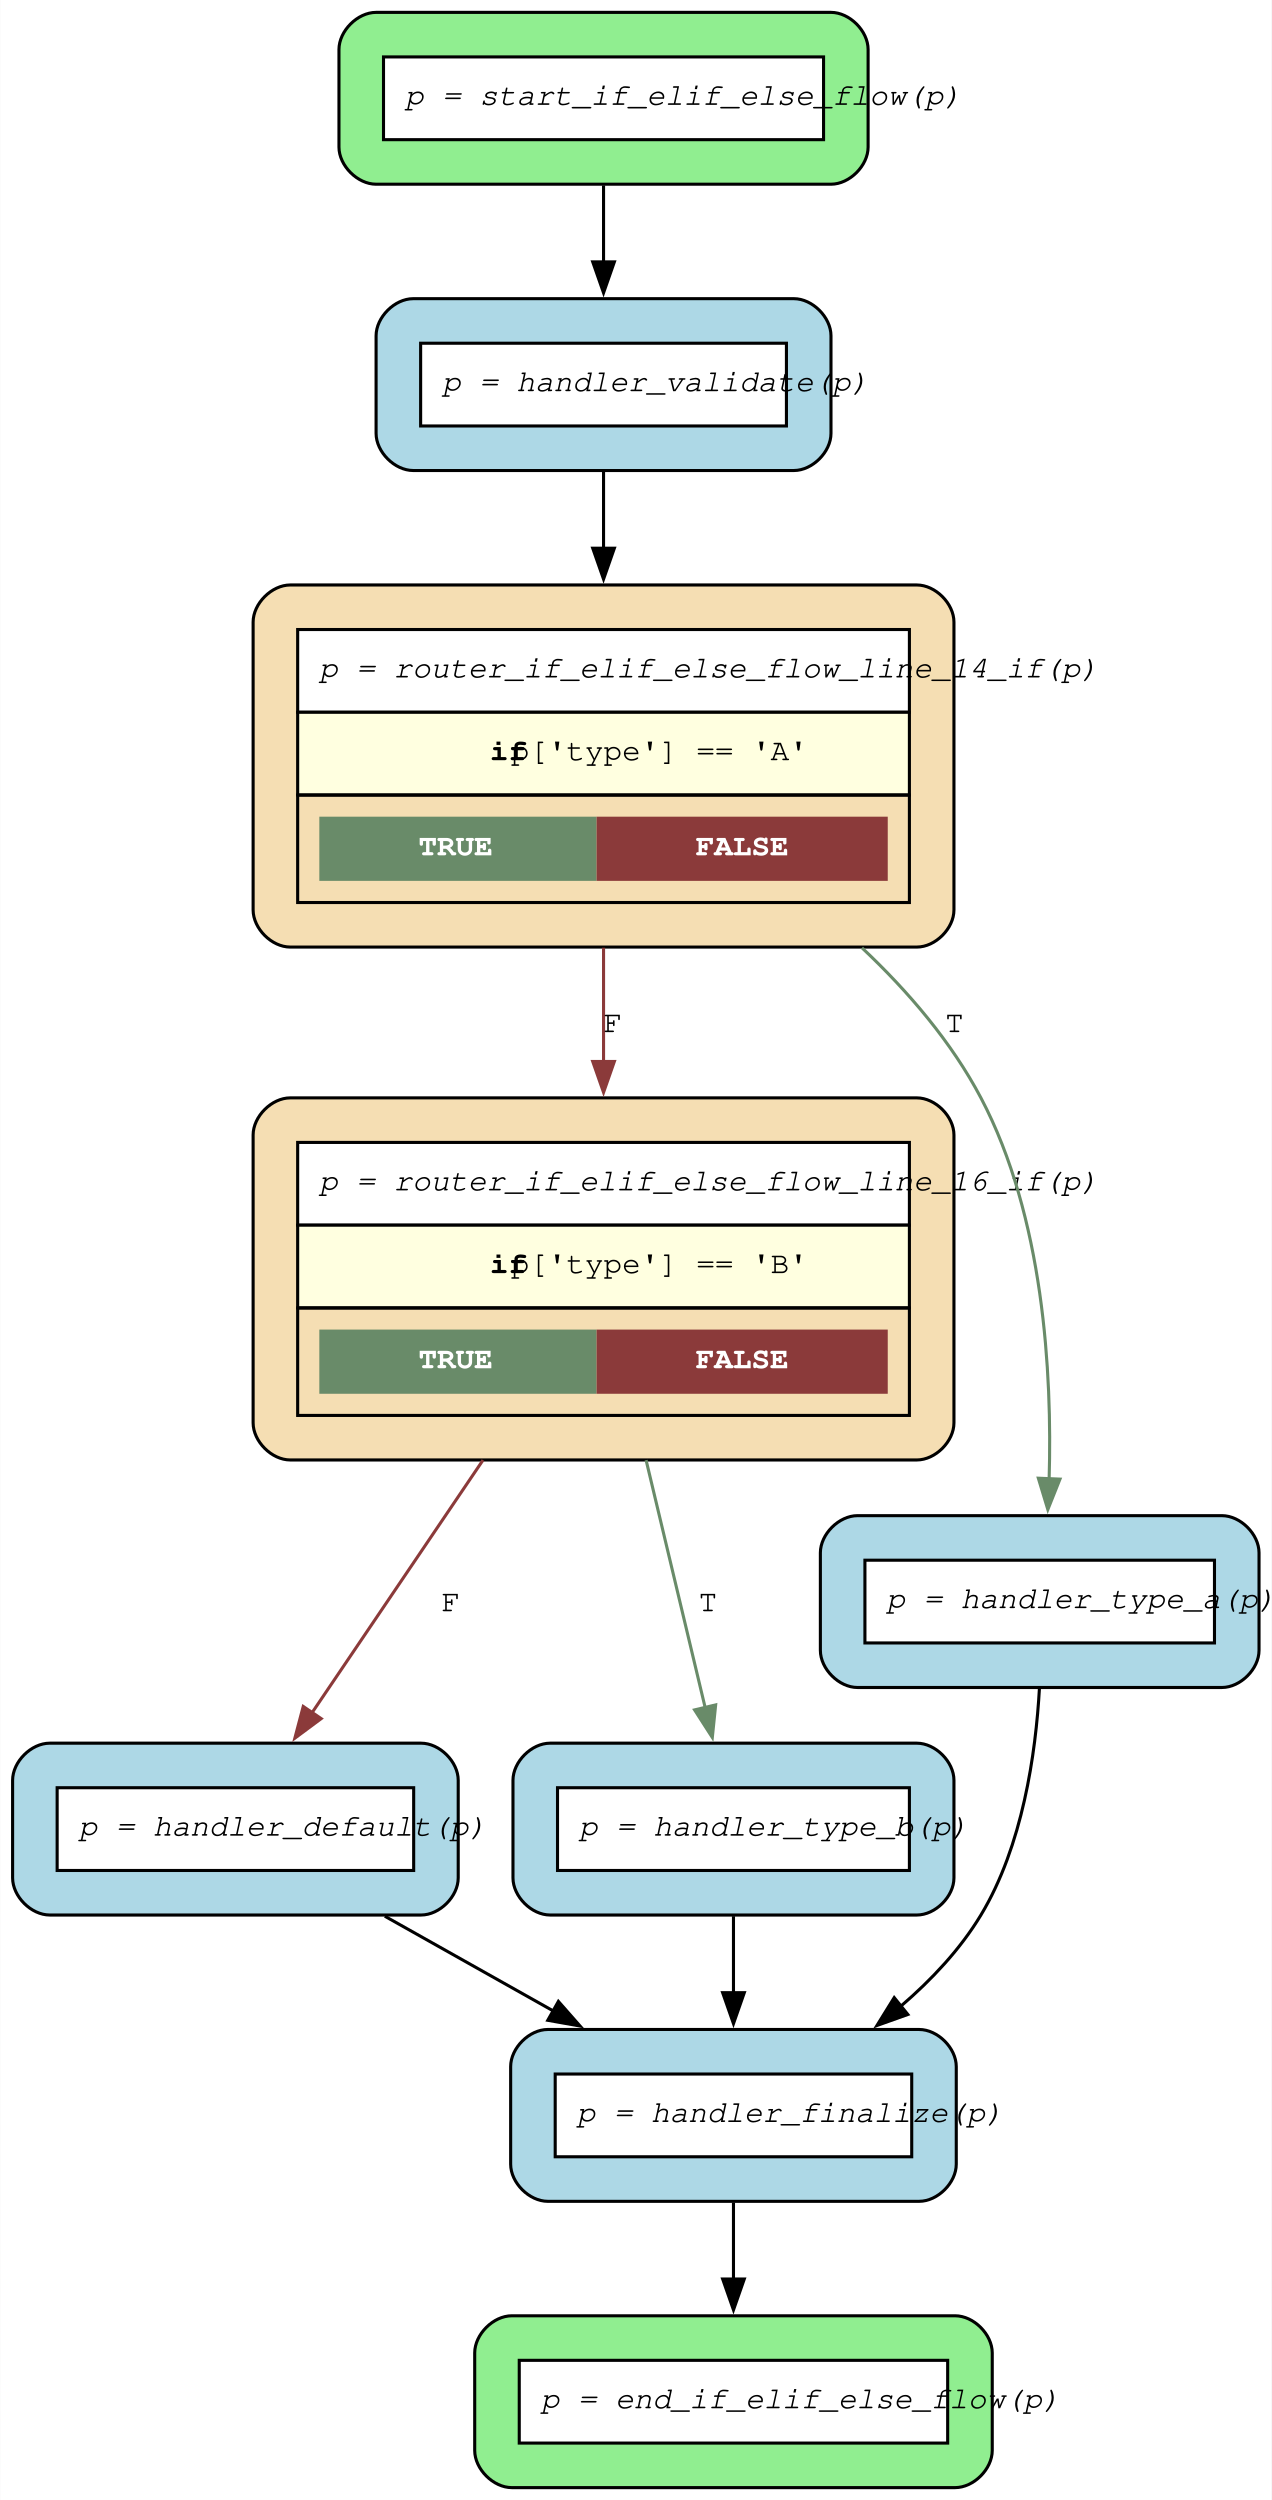
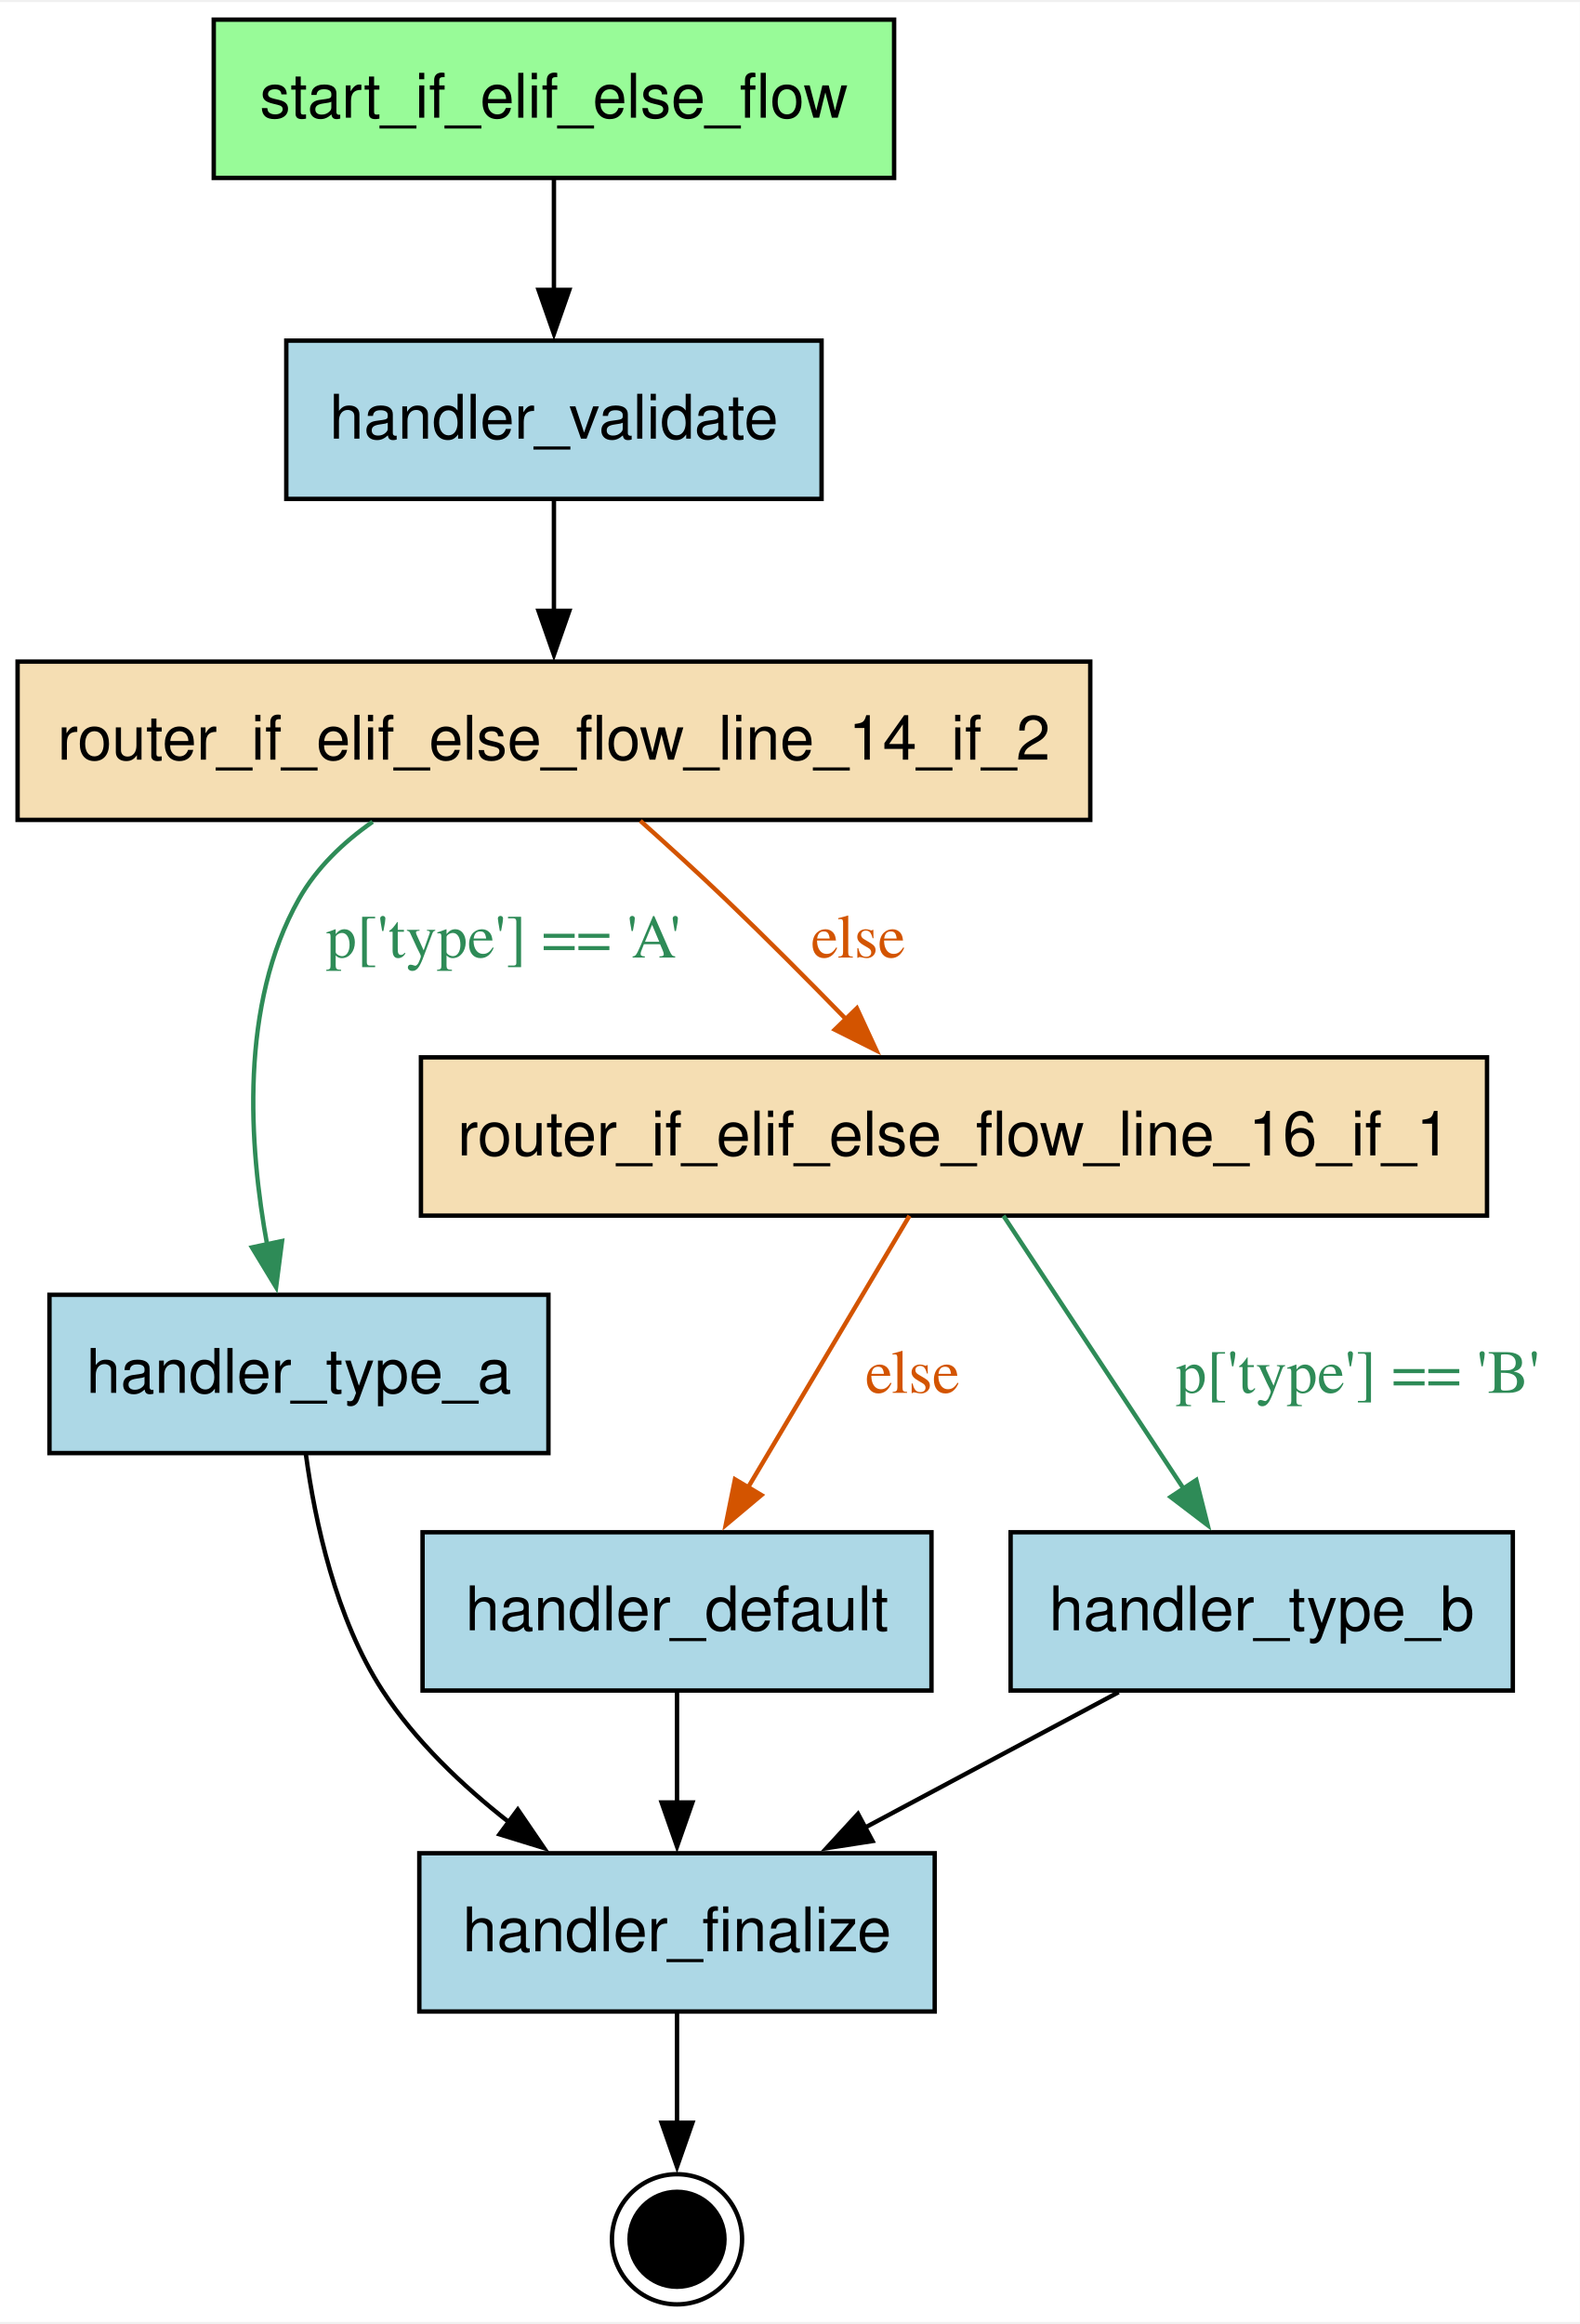
- <svg xmlns="http://www.w3.org/2000/svg" width="411pt" height="808pt" viewBox="0.00 0.00 410.93 808.15">
-   <g id="graph0" class="graph" transform="scale(1 1) rotate(0) translate(4 804.15)">
-     <polygon fill="white" stroke="none" points="-4,4 -4,-804.15 406.93,-804.15 406.93,4 -4,4" />
+ <svg xmlns="http://www.w3.org/2000/svg" width="359pt" height="528pt" viewBox="0.00 0.00 359.36 527.60">
+   <g id="graph0" class="graph" transform="scale(1 1) rotate(0) translate(4 523.6)">
+     <polygon fill="white" stroke="none" points="-4,4 -4,-523.6 355.36,-523.6 355.36,4 -4,4" />
    <g id="node1" class="node">
-       <path fill="lightgreen" stroke="black" d="M264.55,-800.15C264.55,-800.15 117.5,-800.15 117.5,-800.15 111.5,-800.15 105.5,-794.15 105.5,-788.15 105.5,-788.15 105.5,-756.6 105.5,-756.6 105.5,-750.6 111.5,-744.6 117.5,-744.6 117.5,-744.6 264.55,-744.6 264.55,-744.6 270.55,-744.6 276.55,-750.6 276.55,-756.6 276.55,-756.6 276.55,-788.15 276.55,-788.15 276.55,-794.15 270.55,-800.15 264.55,-800.15" />
-       <polygon fill="white" stroke="none" points="119.9,-759 119.9,-785.75 262.15,-785.75 262.15,-759 119.9,-759" />
-       <polygon fill="none" stroke="black" points="119.9,-759 119.9,-785.75 262.15,-785.75 262.15,-759 119.9,-759" />
-       <text text-anchor="start" x="126.9" y="-770.25" font-family="Courier,monospace" font-style="italic" font-size="10.00">p = start_if_elif_else_flow(p)</text>
+       <polygon fill="palegreen" stroke="black" points="199.38,-519.6 44.62,-519.6 44.62,-483.6 199.38,-483.6 199.38,-519.6" />
+       <text text-anchor="middle" x="122" y="-497.3" font-family="Helvetica,sans-Serif" font-size="14.00">start_if_elif_else_flow</text>
+     </g>
+     <g id="node6" class="node">
+       <polygon fill="lightblue" stroke="black" points="182.88,-446.6 61.12,-446.6 61.12,-410.6 182.88,-410.6 182.88,-446.6" />
+       <text text-anchor="middle" x="122" y="-424.3" font-family="Helvetica,sans-Serif" font-size="14.00">handler_validate</text>
+     </g>
+     <g id="edge1" class="edge">
+       <path fill="none" stroke="black" d="M122,-483.41C122,-475.83 122,-466.7 122,-458.14" />
+       <polygon fill="black" stroke="black" points="125.5,-458.14 122,-448.14 118.5,-458.14 125.5,-458.14" />
+     </g>
+     <g id="node2" class="node">
+       <polygon fill="lightblue" stroke="black" points="207.88,-175.6 92.12,-175.6 92.12,-139.6 207.88,-139.6 207.88,-175.6" />
+       <text text-anchor="middle" x="150" y="-153.3" font-family="Helvetica,sans-Serif" font-size="14.00">handler_default</text>
+     </g>
+     <g id="node3" class="node">
+       <polygon fill="lightblue" stroke="black" points="208.62,-102.6 91.38,-102.6 91.38,-66.6 208.62,-66.6 208.62,-102.6" />
+       <text text-anchor="middle" x="150" y="-80.3" font-family="Helvetica,sans-Serif" font-size="14.00">handler_finalize</text>
+     </g>
+     <g id="edge9" class="edge">
+       <path fill="none" stroke="black" d="M150,-139.41C150,-131.83 150,-122.7 150,-114.14" />
+       <polygon fill="black" stroke="black" points="153.5,-114.14 150,-104.14 146.5,-114.14 153.5,-114.14" />
    </g>
    <g id="node9" class="node">
-       <path fill="lightblue" stroke="black" d="M252.55,-707.6C252.55,-707.6 129.5,-707.6 129.5,-707.6 123.5,-707.6 117.5,-701.6 117.5,-695.6 117.5,-695.6 117.5,-664.05 117.5,-664.05 117.5,-658.05 123.5,-652.05 129.5,-652.05 129.5,-652.05 252.55,-652.05 252.55,-652.05 258.55,-652.05 264.55,-658.05 264.55,-664.05 264.55,-664.05 264.55,-695.6 264.55,-695.6 264.55,-701.6 258.55,-707.6 252.55,-707.6" />
-       <polygon fill="white" stroke="none" points="131.9,-666.45 131.9,-693.2 250.15,-693.2 250.15,-666.45 131.9,-666.45" />
-       <polygon fill="none" stroke="black" points="131.9,-666.45 131.9,-693.2 250.15,-693.2 250.15,-666.45 131.9,-666.45" />
-       <text text-anchor="start" x="138.9" y="-677.7" font-family="Courier,monospace" font-style="italic" font-size="10.00">p = handler_validate(p)</text>
+       <ellipse fill="black" stroke="black" cx="150" cy="-14.8" rx="10.8" ry="10.8" />
+       <ellipse fill="none" stroke="black" cx="150" cy="-14.8" rx="14.8" ry="14.8" />
    </g>
    <g id="edge10" class="edge">
-       <path fill="none" stroke="black" d="M191.03,-744.21C191.03,-736.42 191.03,-727.77 191.03,-719.43" />
-       <polygon fill="black" stroke="black" points="194.53,-719.49 191.03,-709.49 187.53,-719.49 194.53,-719.49" />
+       <path fill="none" stroke="black" d="M150,-66.14C150,-58.55 150,-49.5 150,-41.19" />
+       <polygon fill="black" stroke="black" points="153.5,-41.3 150,-31.3 146.5,-41.3 153.5,-41.3" />
    </g>
-     <g id="node2" class="node">
-       <path fill="wheat" stroke="black" d="M292.3,-449.25C292.3,-449.25 89.75,-449.25 89.75,-449.25 83.75,-449.25 77.75,-443.25 77.75,-437.25 77.75,-437.25 77.75,-344.2 77.75,-344.2 77.75,-338.2 83.75,-332.2 89.75,-332.2 89.75,-332.2 292.3,-332.2 292.3,-332.2 298.3,-332.2 304.3,-338.2 304.3,-344.2 304.3,-344.2 304.3,-437.25 304.3,-437.25 304.3,-443.25 298.3,-449.25 292.3,-449.25" />
-       <polygon fill="white" stroke="none" points="92.15,-408.1 92.15,-434.85 289.9,-434.85 289.9,-408.1 92.15,-408.1" />
-       <polygon fill="none" stroke="black" points="92.15,-408.1 92.15,-434.85 289.9,-434.85 289.9,-408.1 92.15,-408.1" />
-       <text text-anchor="start" x="99.15" y="-419.35" font-family="Courier,monospace" font-style="italic" font-size="10.00">p = router_if_elif_else_flow_line_16_if(p)</text>
-       <polygon fill="lightyellow" stroke="none" points="92.15,-381.35 92.15,-408.1 289.9,-408.1 289.9,-381.35 92.15,-381.35" />
-       <polygon fill="none" stroke="black" points="92.15,-381.35 92.15,-408.1 289.9,-408.1 289.9,-381.35 92.15,-381.35" />
-       <text text-anchor="start" x="154.28" y="-392.6" font-family="Courier,monospace" font-weight="bold" font-size="10.00">if</text>
-       <text text-anchor="start" x="161.03" y="-392.6" font-family="Courier,monospace" font-size="10.00"> p['type'] == 'B'</text>
-       <polygon fill="none" stroke="black" points="92.15,-346.6 92.15,-381.35 289.9,-381.35 289.9,-346.6 92.15,-346.6" />
-       <polygon fill="#698b69" stroke="none" points="99.15,-353.6 99.15,-374.35 188.78,-374.35 188.78,-353.6 99.15,-353.6" />
-       <text text-anchor="start" x="131.21" y="-361.85" font-family="Courier,monospace" font-weight="bold" font-size="10.00" fill="white">TRUE</text>
-       <polygon fill="#8b3a3a" stroke="none" points="188.78,-353.6 188.78,-374.35 282.9,-374.35 282.9,-353.6 188.78,-353.6" />
-       <text text-anchor="start" x="220.84" y="-361.85" font-family="Courier,monospace" font-weight="bold" font-size="10.00" fill="white">FALSE</text>
+     <g id="node4" class="node">
+       <polygon fill="lightblue" stroke="black" points="120.75,-229.6 7.25,-229.6 7.25,-193.6 120.75,-193.6 120.75,-229.6" />
+       <text text-anchor="middle" x="64" y="-207.3" font-family="Helvetica,sans-Serif" font-size="14.00">handler_type_a</text>
+     </g>
+     <g id="edge6" class="edge">
+       <path fill="none" stroke="black" d="M65.58,-193.31C67.64,-178.13 72.35,-155.96 83,-139.6 90.44,-128.17 101.09,-118.03 111.71,-109.71" />
+       <polygon fill="black" stroke="black" points="113.78,-112.53 119.75,-103.78 109.62,-106.9 113.78,-112.53" />
    </g>
    <g id="node5" class="node">
-       <path fill="lightblue" stroke="black" d="M132.05,-240.65C132.05,-240.65 12,-240.65 12,-240.65 6,-240.65 0,-234.65 0,-228.65 0,-228.65 0,-197.1 0,-197.1 0,-191.1 6,-185.1 12,-185.1 12,-185.1 132.05,-185.1 132.05,-185.1 138.05,-185.1 144.05,-191.1 144.05,-197.1 144.05,-197.1 144.05,-228.65 144.05,-228.65 144.05,-234.65 138.05,-240.65 132.05,-240.65" />
-       <polygon fill="white" stroke="none" points="14.4,-199.5 14.4,-226.25 129.65,-226.25 129.65,-199.5 14.4,-199.5" />
-       <polygon fill="none" stroke="black" points="14.4,-199.5 14.4,-226.25 129.65,-226.25 129.65,-199.5 14.4,-199.5" />
-       <text text-anchor="start" x="21.4" y="-210.75" font-family="Courier,monospace" font-style="italic" font-size="10.00">p = handler_default(p)</text>
+       <polygon fill="lightblue" stroke="black" points="340.12,-175.6 225.88,-175.6 225.88,-139.6 340.12,-139.6 340.12,-175.6" />
+       <text text-anchor="middle" x="283" y="-153.3" font-family="Helvetica,sans-Serif" font-size="14.00">handler_type_b</text>
    </g>
    <g id="edge8" class="edge">
-       <path fill="none" stroke="#8b3a3a" d="M152.06,-332.15C133.83,-305.21 112.67,-273.93 96.68,-250.32" />
-       <polygon fill="#8b3a3a" stroke="#8b3a3a" points="99.75,-248.59 91.24,-242.27 93.95,-252.52 99.75,-248.59" />
-       <text text-anchor="middle" x="141.65" y="-283.3" font-family="Courier,monospace" font-size="10.00">F</text>
+       <path fill="none" stroke="black" d="M250.46,-139.23C233.07,-129.95 211.45,-118.4 192.72,-108.41" />
+       <polygon fill="black" stroke="black" points="194.47,-105.37 184,-103.75 191.17,-111.55 194.47,-105.37" />
+     </g>
+     <g id="node7" class="node">
+       <polygon fill="wheat" stroke="black" points="244,-373.6 0,-373.6 0,-337.6 244,-337.6 244,-373.6" />
+       <text text-anchor="middle" x="122" y="-351.3" font-family="Helvetica,sans-Serif" font-size="14.00">router_if_elif_else_flow_line_14_if_2</text>
+     </g>
+     <g id="edge2" class="edge">
+       <path fill="none" stroke="black" d="M122,-410.41C122,-402.83 122,-393.7 122,-385.14" />
+       <polygon fill="black" stroke="black" points="125.5,-385.14 122,-375.14 118.5,-385.14 125.5,-385.14" />
+     </g>
+     <g id="edge5" class="edge">
+       <path fill="none" stroke="#2e8b57" d="M80.76,-337.17C74.04,-332.47 67.99,-326.67 64,-319.6 50.47,-295.63 52.6,-263.56 56.8,-240.8" />
+       <polygon fill="#2e8b57" stroke="#2e8b57" points="60.16,-241.83 58.8,-231.32 53.31,-240.38 60.16,-241.83" />
+       <text text-anchor="middle" x="110.5" y="-306.3" font-family="Times,serif" font-size="14.00" fill="#2e8b57">p['type'] == 'A'</text>
    </g>
    <g id="node8" class="node">
-       <path fill="lightblue" stroke="black" d="M292.3,-240.65C292.3,-240.65 173.75,-240.65 173.75,-240.65 167.75,-240.65 161.75,-234.65 161.75,-228.65 161.75,-228.65 161.75,-197.1 161.75,-197.1 161.75,-191.1 167.75,-185.1 173.75,-185.1 173.75,-185.1 292.3,-185.1 292.3,-185.1 298.3,-185.1 304.3,-191.1 304.3,-197.1 304.3,-197.1 304.3,-228.65 304.3,-228.65 304.3,-234.65 298.3,-240.65 292.3,-240.65" />
-       <polygon fill="white" stroke="none" points="176.15,-199.5 176.15,-226.25 289.9,-226.25 289.9,-199.5 176.15,-199.5" />
-       <polygon fill="none" stroke="black" points="176.15,-199.5 176.15,-226.25 289.9,-226.25 289.9,-199.5 176.15,-199.5" />
-       <text text-anchor="start" x="183.15" y="-210.75" font-family="Courier,monospace" font-style="italic" font-size="10.00">p = handler_type_b(p)</text>
-     </g>
-     <g id="edge9" class="edge">
-       <path fill="none" stroke="#698b69" d="M204.78,-332.15C211.07,-305.8 218.35,-275.32 223.94,-251.9" />
-       <polygon fill="#698b69" stroke="#698b69" points="227.27,-253.03 226.19,-242.49 220.46,-251.41 227.27,-253.03" />
-       <text text-anchor="middle" x="224.76" y="-283.3" font-family="Courier,monospace" font-size="10.00">T</text>
-     </g>
-     <g id="node3" class="node">
-       <path fill="wheat" stroke="black" d="M292.3,-615.05C292.3,-615.05 89.75,-615.05 89.75,-615.05 83.75,-615.05 77.75,-609.05 77.75,-603.05 77.75,-603.05 77.75,-510 77.75,-510 77.75,-504 83.75,-498 89.75,-498 89.75,-498 292.3,-498 292.3,-498 298.3,-498 304.3,-504 304.3,-510 304.3,-510 304.3,-603.05 304.3,-603.05 304.3,-609.05 298.3,-615.05 292.3,-615.05" />
-       <polygon fill="white" stroke="none" points="92.15,-573.9 92.15,-600.65 289.9,-600.65 289.9,-573.9 92.15,-573.9" />
-       <polygon fill="none" stroke="black" points="92.15,-573.9 92.15,-600.65 289.9,-600.65 289.9,-573.9 92.15,-573.9" />
-       <text text-anchor="start" x="99.15" y="-585.15" font-family="Courier,monospace" font-style="italic" font-size="10.00">p = router_if_elif_else_flow_line_14_if(p)</text>
-       <polygon fill="lightyellow" stroke="none" points="92.15,-547.15 92.15,-573.9 289.9,-573.9 289.9,-547.15 92.15,-547.15" />
-       <polygon fill="none" stroke="black" points="92.15,-547.15 92.15,-573.9 289.9,-573.9 289.9,-547.15 92.15,-547.15" />
-       <text text-anchor="start" x="154.28" y="-558.4" font-family="Courier,monospace" font-weight="bold" font-size="10.00">if</text>
-       <text text-anchor="start" x="161.03" y="-558.4" font-family="Courier,monospace" font-size="10.00"> p['type'] == 'A'</text>
-       <polygon fill="none" stroke="black" points="92.15,-512.4 92.15,-547.15 289.9,-547.15 289.9,-512.4 92.15,-512.4" />
-       <polygon fill="#698b69" stroke="none" points="99.15,-519.4 99.15,-540.15 188.78,-540.15 188.78,-519.4 99.15,-519.4" />
-       <text text-anchor="start" x="131.21" y="-527.65" font-family="Courier,monospace" font-weight="bold" font-size="10.00" fill="white">TRUE</text>
-       <polygon fill="#8b3a3a" stroke="none" points="188.78,-519.4 188.78,-540.15 282.9,-540.15 282.9,-519.4 188.78,-519.4" />
-       <text text-anchor="start" x="220.84" y="-527.65" font-family="Courier,monospace" font-weight="bold" font-size="10.00" fill="white">FALSE</text>
+       <polygon fill="wheat" stroke="black" points="334.25,-283.6 91.75,-283.6 91.75,-247.6 334.25,-247.6 334.25,-283.6" />
+       <text text-anchor="middle" x="213" y="-261.3" font-family="Helvetica,sans-Serif" font-size="14.00">router_if_elif_else_flow_line_16_if_1</text>
    </g>
    <g id="edge7" class="edge">
-       <path fill="none" stroke="#8b3a3a" d="M191.03,-497.78C191.03,-485.79 191.03,-473.04 191.03,-460.7" />
-       <polygon fill="#8b3a3a" stroke="#8b3a3a" points="194.53,-461.02 191.03,-451.02 187.53,-461.02 194.53,-461.02" />
-       <text text-anchor="middle" x="194.03" y="-470.5" font-family="Courier,monospace" font-size="10.00">F</text>
+       <path fill="none" stroke="#d35400" d="M141.66,-337.39C147.92,-331.8 154.82,-325.51 161,-319.6 170.18,-310.82 179.99,-300.95 188.59,-292.13" />
+       <polygon fill="#d35400" stroke="#d35400" points="190.91,-294.77 195.36,-285.15 185.89,-289.9 190.91,-294.77" />
+       <text text-anchor="middle" x="191.22" y="-306.3" font-family="Times,serif" font-size="14.00" fill="#d35400">else</text>
    </g>
-     <g id="node7" class="node">
-       <path fill="lightblue" stroke="black" d="M390.92,-314.2C390.92,-314.2 273.12,-314.2 273.12,-314.2 267.12,-314.2 261.12,-308.2 261.12,-302.2 261.12,-302.2 261.12,-270.65 261.12,-270.65 261.12,-264.65 267.12,-258.65 273.12,-258.65 273.12,-258.65 390.92,-258.65 390.92,-258.65 396.92,-258.65 402.92,-264.65 402.92,-270.65 402.92,-270.65 402.92,-302.2 402.92,-302.2 402.92,-308.2 396.92,-314.2 390.92,-314.2" />
-       <polygon fill="white" stroke="none" points="275.52,-273.05 275.52,-299.8 388.52,-299.8 388.52,-273.05 275.52,-273.05" />
-       <polygon fill="none" stroke="black" points="275.52,-273.05 275.52,-299.8 388.52,-299.8 388.52,-273.05 275.52,-273.05" />
-       <text text-anchor="start" x="282.52" y="-284.3" font-family="Courier,monospace" font-style="italic" font-size="10.00">p = handler_type_a(p)</text>
-     </g>
-     <g id="edge6" class="edge">
-       <path fill="none" stroke="#698b69" d="M274.56,-497.76C289.62,-483.59 303.52,-467.26 313.02,-449.25 333.28,-410.87 336.08,-360.37 335.07,-326.07" />
-       <polygon fill="#698b69" stroke="#698b69" points="338.57,-326.01 334.65,-316.17 331.58,-326.31 338.57,-326.01" />
-       <text text-anchor="middle" x="304.45" y="-470.5" font-family="Courier,monospace" font-size="10.00">T</text>
-     </g>
-     <g id="node4" class="node">
-       <path fill="lightgreen" stroke="black" d="M304.68,-55.55C304.68,-55.55 161.38,-55.55 161.38,-55.55 155.38,-55.55 149.38,-49.55 149.38,-43.55 149.38,-43.55 149.38,-12 149.38,-12 149.38,-6 155.38,0 161.38,0 161.38,0 304.68,0 304.68,0 310.68,0 316.68,-6 316.68,-12 316.68,-12 316.68,-43.55 316.68,-43.55 316.68,-49.55 310.68,-55.55 304.68,-55.55" />
-       <polygon fill="white" stroke="none" points="163.78,-14.4 163.78,-41.15 302.27,-41.15 302.27,-14.4 163.78,-14.4" />
-       <polygon fill="none" stroke="black" points="163.78,-14.4 163.78,-41.15 302.27,-41.15 302.27,-14.4 163.78,-14.4" />
-       <text text-anchor="start" x="170.78" y="-25.65" font-family="Courier,monospace" font-style="italic" font-size="10.00">p = end_if_elif_else_flow(p)</text>
-     </g>
-     <g id="node6" class="node">
-       <path fill="lightblue" stroke="black" d="M293.05,-148.1C293.05,-148.1 173,-148.1 173,-148.1 167,-148.1 161,-142.1 161,-136.1 161,-136.1 161,-104.55 161,-104.55 161,-98.55 167,-92.55 173,-92.55 173,-92.55 293.05,-92.55 293.05,-92.55 299.05,-92.55 305.05,-98.55 305.05,-104.55 305.05,-104.55 305.05,-136.1 305.05,-136.1 305.05,-142.1 299.05,-148.1 293.05,-148.1" />
-       <polygon fill="white" stroke="none" points="175.4,-106.95 175.4,-133.7 290.65,-133.7 290.65,-106.95 175.4,-106.95" />
-       <polygon fill="none" stroke="black" points="175.4,-106.95 175.4,-133.7 290.65,-133.7 290.65,-106.95 175.4,-106.95" />
-       <text text-anchor="start" x="182.4" y="-118.2" font-family="Courier,monospace" font-style="italic" font-size="10.00">p = handler_finalize(p)</text>
-     </g>
-     <g id="edge1" class="edge">
-       <path fill="none" stroke="black" d="M120.33,-184.71C137.52,-175.04 157.06,-164.05 174.99,-153.97" />
-       <polygon fill="black" stroke="black" points="176.43,-157.17 183.43,-149.22 173,-151.07 176.43,-157.17" />
-     </g>
-     <g id="edge2" class="edge">
-       <path fill="none" stroke="black" d="M233.03,-92.16C233.03,-84.37 233.03,-75.72 233.03,-67.38" />
-       <polygon fill="black" stroke="black" points="236.53,-67.44 233.03,-57.44 229.53,-67.44 236.53,-67.44" />
+     <g id="edge4" class="edge">
+       <path fill="none" stroke="#d35400" d="M202.88,-247.57C192.97,-230.9 177.72,-205.25 166.14,-185.76" />
+       <polygon fill="#d35400" stroke="#d35400" points="169.2,-184.05 161.08,-177.24 163.18,-187.63 169.2,-184.05" />
+       <text text-anchor="middle" x="203.57" y="-207.3" font-family="Times,serif" font-size="14.00" fill="#d35400">else</text>
    </g>
    <g id="edge3" class="edge">
-       <path fill="none" stroke="black" d="M331.94,-258.49C330.75,-237.18 326.48,-207.42 313.02,-185.1 306.36,-174.04 297.03,-164.12 287.08,-155.58" />
-       <polygon fill="black" stroke="black" points="289.39,-152.95 279.41,-149.39 284.99,-158.4 289.39,-152.95" />
-     </g>
-     <g id="edge4" class="edge">
-       <path fill="none" stroke="black" d="M233.03,-184.71C233.03,-176.92 233.03,-168.27 233.03,-159.93" />
-       <polygon fill="black" stroke="black" points="236.53,-159.99 233.03,-149.99 229.53,-159.99 236.53,-159.99" />
-     </g>
-     <g id="edge5" class="edge">
-       <path fill="none" stroke="black" d="M191.03,-651.6C191.03,-644.04 191.03,-635.47 191.03,-626.65" />
-       <polygon fill="black" stroke="black" points="194.53,-626.93 191.03,-616.93 187.53,-626.93 194.53,-626.93" />
+       <path fill="none" stroke="#2e8b57" d="M224.25,-247.57C235.3,-230.82 252.35,-205.01 265.24,-185.49" />
+       <polygon fill="#2e8b57" stroke="#2e8b57" points="268.12,-187.48 270.71,-177.2 262.28,-183.62 268.12,-187.48" />
+       <text text-anchor="middle" x="304.86" y="-207.3" font-family="Times,serif" font-size="14.00" fill="#2e8b57">p['type'] == 'B'</text>
    </g>
  </g>
</svg>
